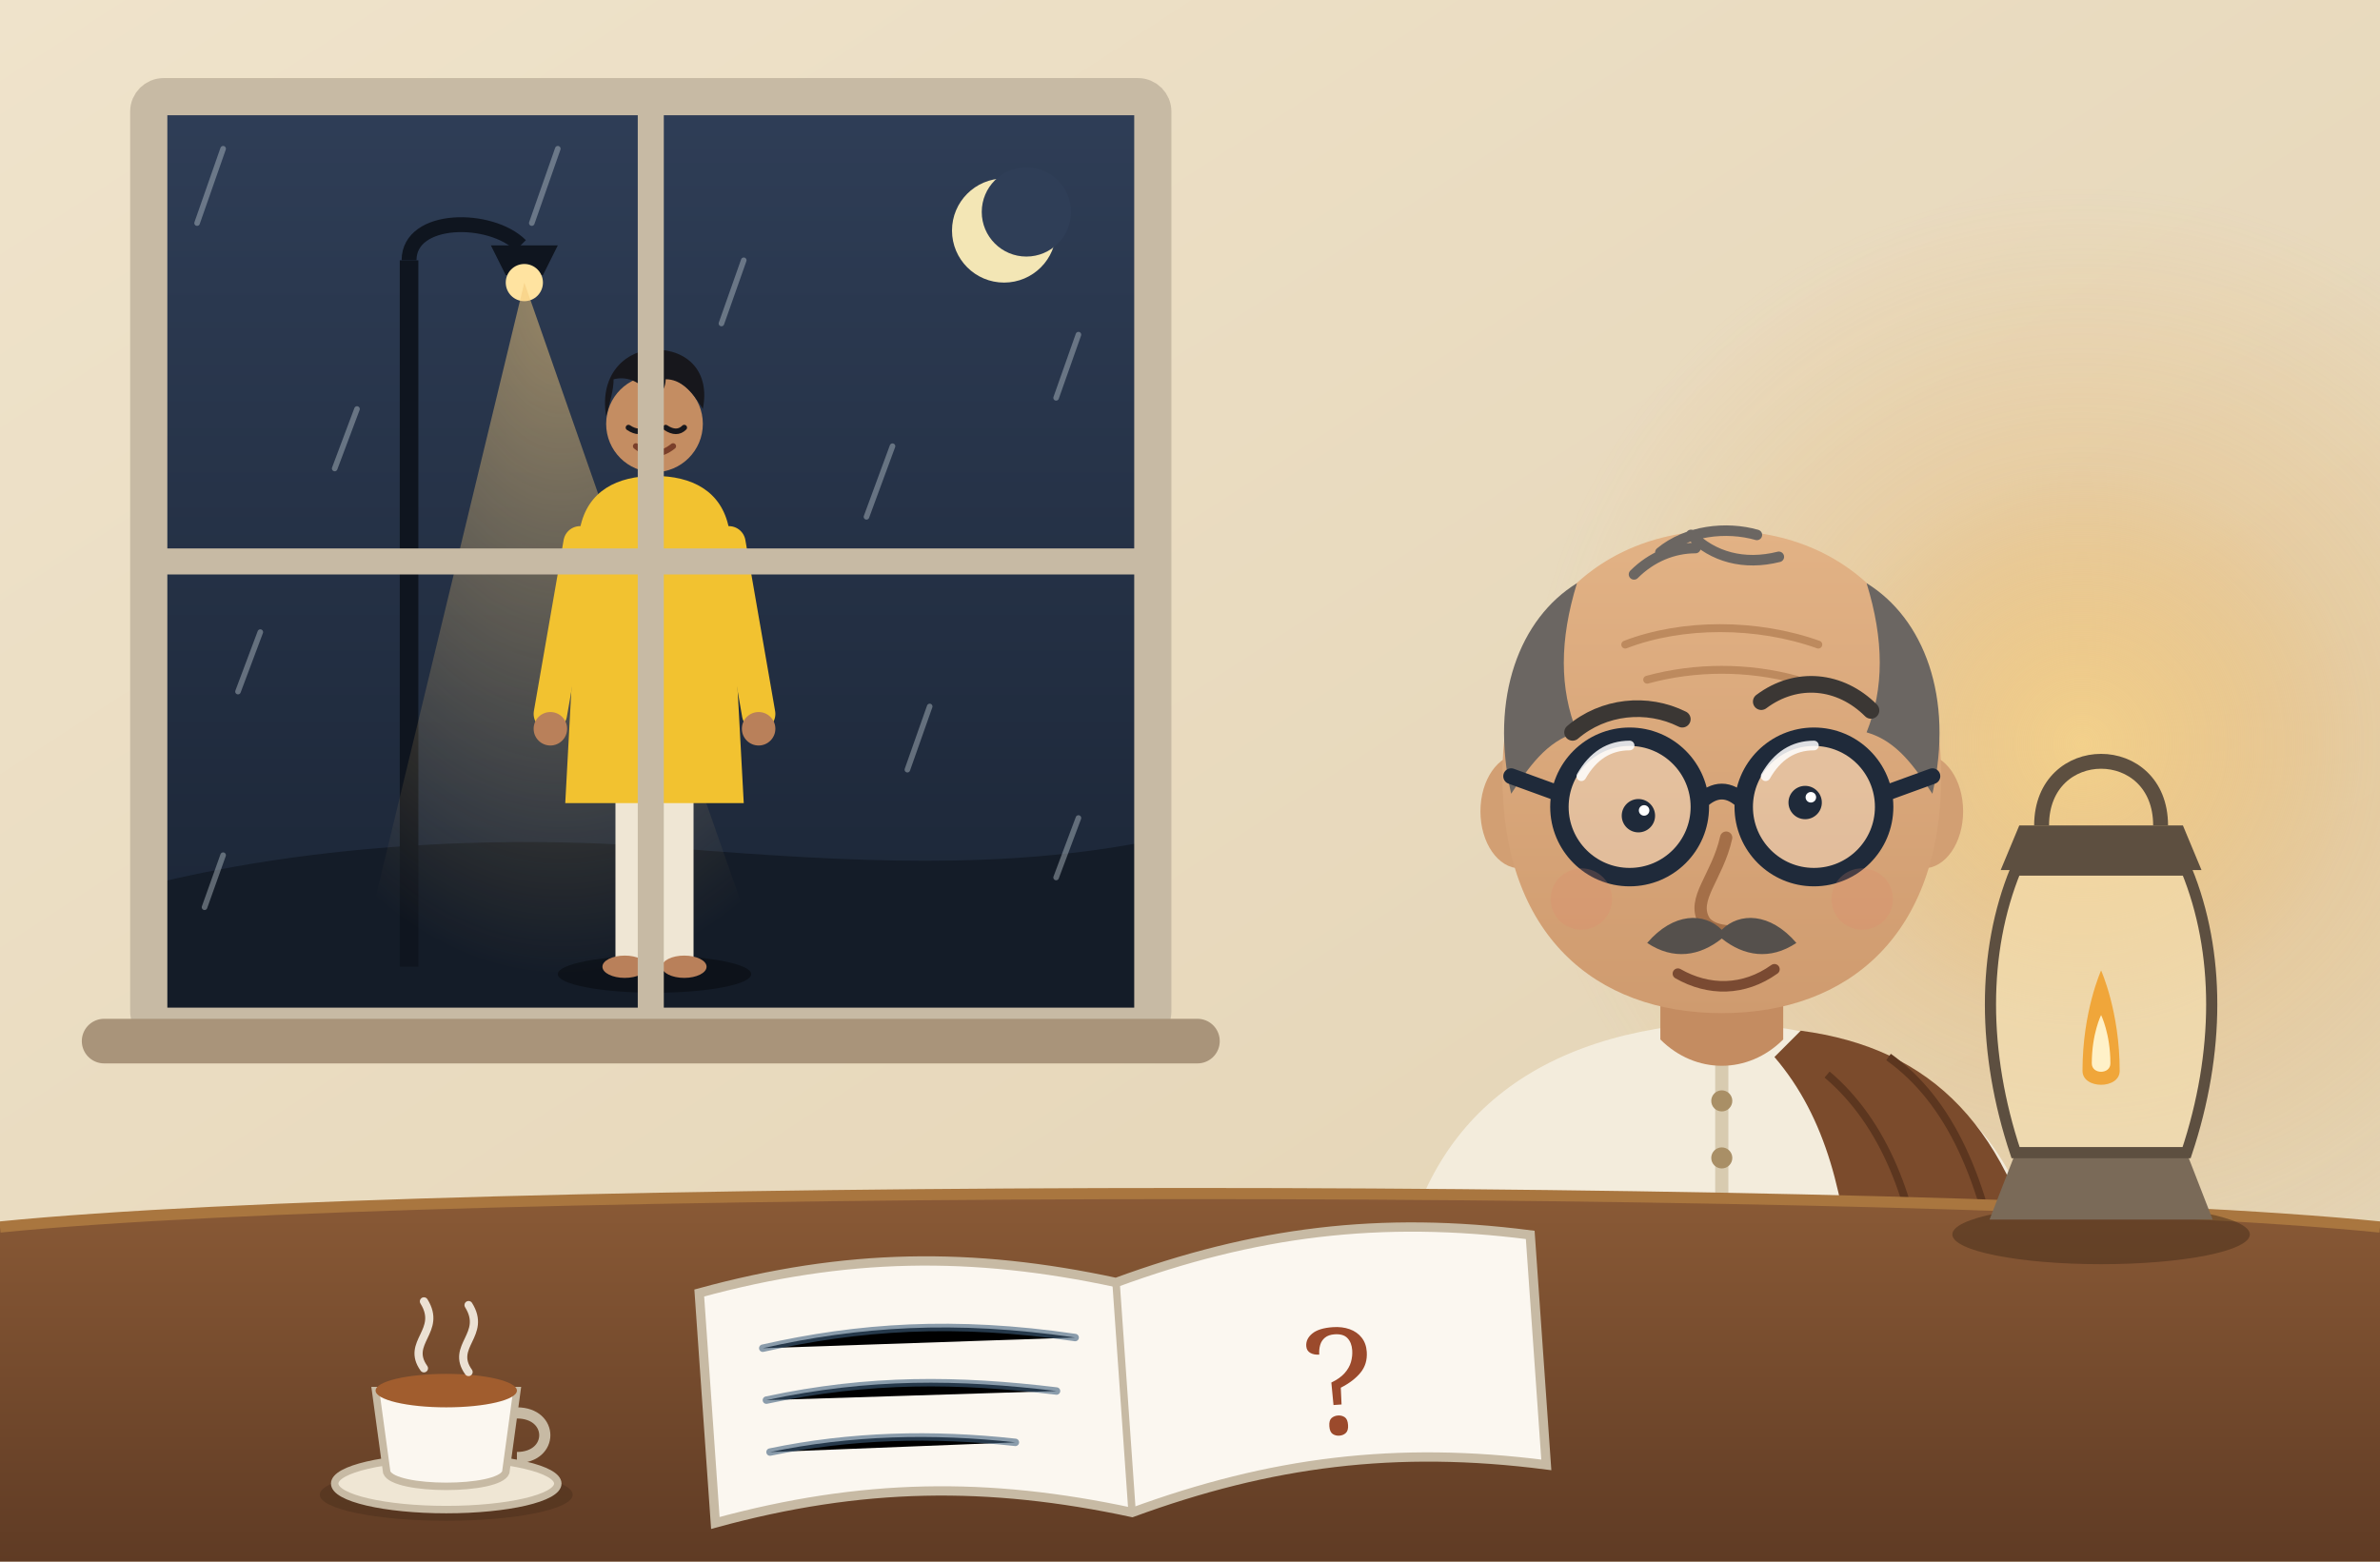
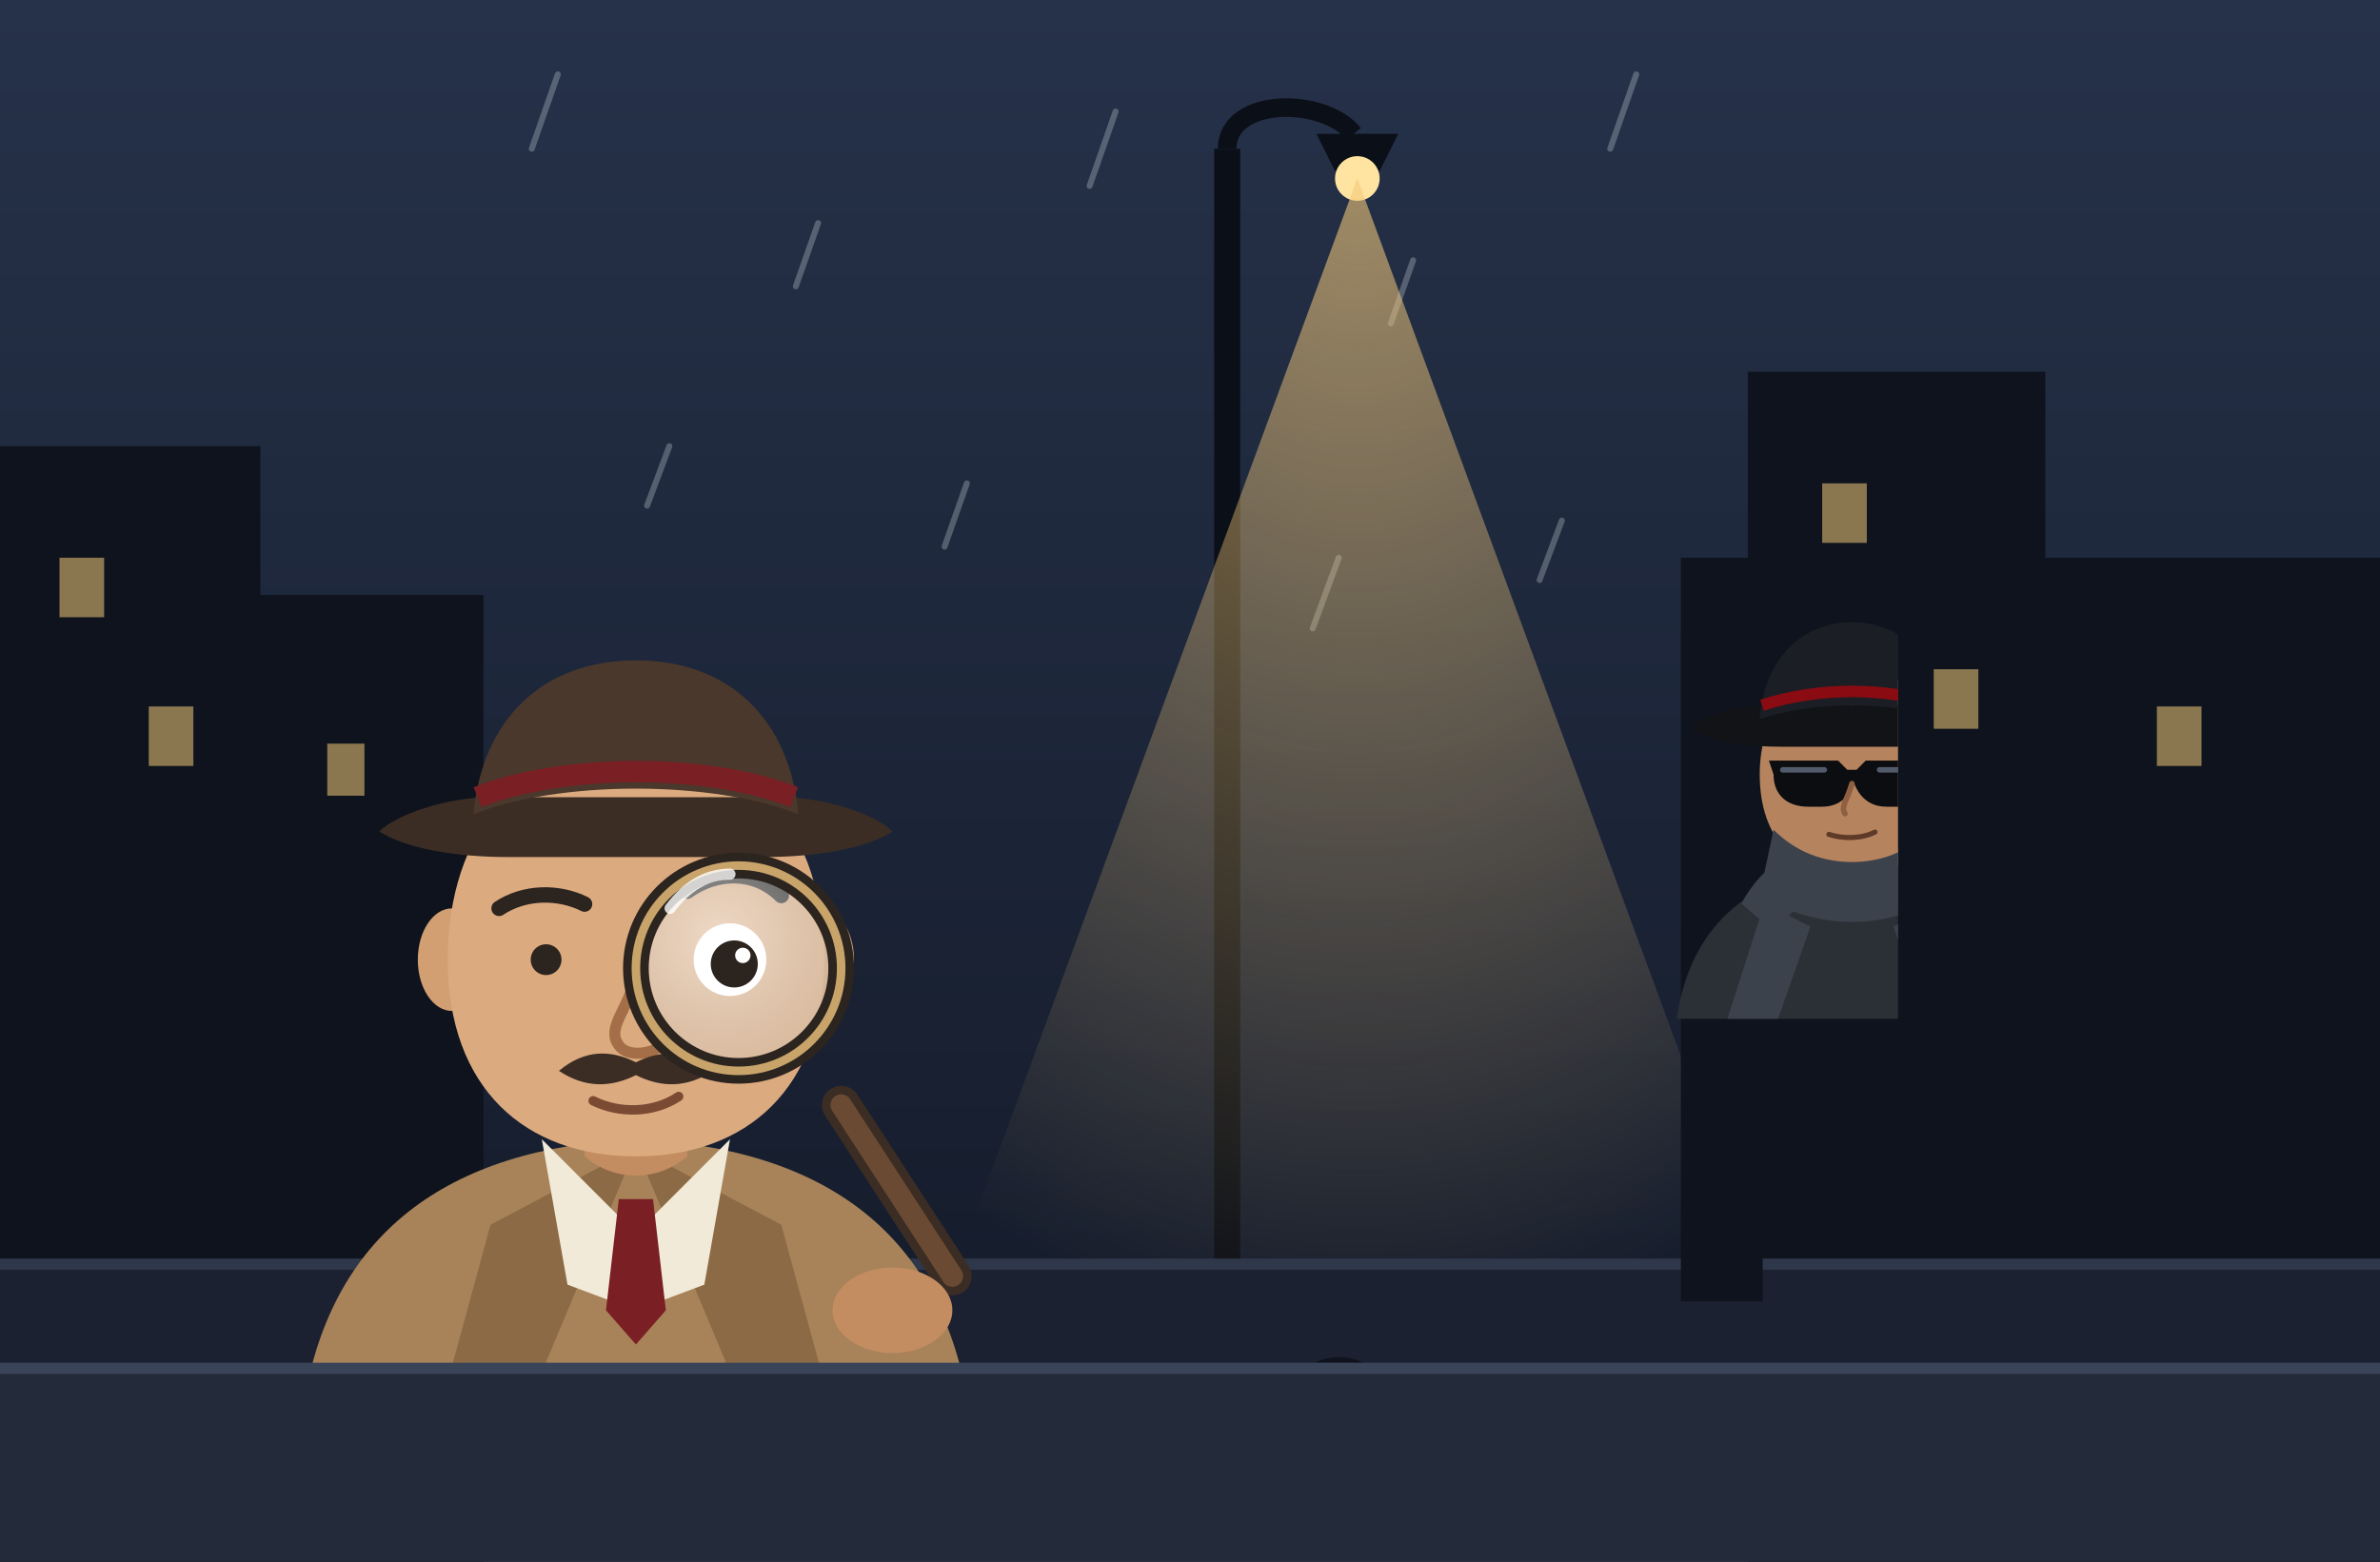
<svg xmlns="http://www.w3.org/2000/svg" viewBox="0 0 640 420">
  <defs>
-     <linearGradient id="skin" x1="0" y1="0" x2="0" y2="1">
-       <stop offset="0" stop-color="#e2b285" />
-       <stop offset="1" stop-color="#cf9b6f" />
+     <radialGradient id="dbg" cx=".2" cy=".1" r="1">
+       <stop offset="0" stop-color="#f1d9a4" />
+       <stop offset=".55" stop-color="#c99a5b" />
+       <stop offset="1" stop-color="#6f4a2a" />
+     </radialGradient>
+     <radialGradient id="dlens" cx=".4" cy=".35" r=".7">
+       <stop offset="0" stop-color="#ffffff" stop-opacity=".55" />
+       <stop offset="1" stop-color="#cfe3ec" stop-opacity=".25" />
+     </radialGradient>
+     <linearGradient id="an" x1="0" y1="0" x2="0" y2="1">
+       <stop offset="0" stop-color="#34405a" />
+       <stop offset="1" stop-color="#141a26" />
    </linearGradient>
-     <linearGradient id="night" x1="0" y1="0" x2="0" y2="1">
-       <stop offset="0" stop-color="#2f3e57" />
-       <stop offset="1" stop-color="#1a2434" />
+     <radialGradient id="aspot" cx=".75" cy=".05" r=".8">
+       <stop offset="0" stop-color="#e9c46a" stop-opacity=".45" />
+       <stop offset="1" stop-color="#e9c46a" stop-opacity="0" />
+     </radialGradient>
+     <linearGradient id="sky" x1="0" y1="0" x2="0" y2="1">
+       <stop offset="0" stop-color="#26324a" />
+       <stop offset="1" stop-color="#121826" />
    </linearGradient>
-     <radialGradient id="glow" cx=".5" cy=".5" r=".5">
-       <stop offset="0" stop-color="#f6cf80" stop-opacity=".8" />
-       <stop offset=".5" stop-color="#e6a64c" stop-opacity=".22" />
-       <stop offset="1" stop-color="#e6a64c" stop-opacity="0" />
-     </radialGradient>
-     <radialGradient id="street" cx=".5" cy="0" r="1">
-       <stop offset="0" stop-color="#f3c879" stop-opacity=".55" />
+     <radialGradient id="lamp" cx=".5" cy="0" r="1">
+       <stop offset="0" stop-color="#f3c879" stop-opacity=".6" />
      <stop offset="1" stop-color="#f3c879" stop-opacity="0" />
    </radialGradient>
-     <linearGradient id="desk" x1="0" y1="0" x2="0" y2="1">
-       <stop offset="0" stop-color="#8a5a36" />
-       <stop offset="1" stop-color="#5f3b24" />
-     </linearGradient>
-     <linearGradient id="wall" x1="0" y1="0" x2="1" y2="1">
-       <stop offset="0" stop-color="#efe3cb" />
-       <stop offset="1" stop-color="#e2d1b1" />
-     </linearGradient>
-     <clipPath id="pane">
-       <rect x="40" y="26" width="270" height="250" rx="4" />
+   </defs>
+   <rect width="640" height="420" fill="url(#sky)" />
+   <g fill="#0e131d">
+     <path d="M0 120h70v300H0zM70 160h60v260H70zM470 100h80v320h-80zM550 150h90v270h-90z" />
+   </g>
+   <g fill="#f3c879" opacity=".55">
+     <rect x="16" y="150" width="12" height="16" />
+     <rect x="40" y="190" width="12" height="16" />
+     <rect x="88" y="200" width="10" height="14" />
+     <rect x="490" y="130" width="12" height="16" />
+     <rect x="520" y="180" width="12" height="16" />
+     <rect x="580" y="190" width="12" height="16" />
+   </g>
+   <g stroke="#b7c2c9" stroke-opacity=".35" stroke-width="1.6" stroke-linecap="round">
+     <path d="M150 20l-7 20M220 60l-6 17M300 30l-7 20M380 70l-6 17M440 20l-7 20M260 130l-6 17M360 150l-7 19M180 120l-6 16M420 140l-6 16" />
+   </g>
+   <path d="M330 40v300" stroke="#0b0f17" stroke-width="7" />
+   <path d="M330 40c0-14 26-14 34-4" fill="none" stroke="#0b0f17" stroke-width="5" />
+   <path d="M354 36h22l-5 10h-12Z" fill="#0b0f17" />
+   <circle cx="365" cy="48" r="6" fill="#ffe3a0" />
+   <path d="M365 48 250 360h230Z" fill="url(#lamp)" />
+   <path d="M0 340h640v80H0Z" fill="#1b2130" />
+   <path d="M0 340h640" stroke="#2f384b" stroke-width="3" />
+   <g fill="#0b0f17" opacity=".75">
+     <ellipse cx="300" cy="372" rx="9" ry="5" />
+     <ellipse cx="330" cy="384" rx="9" ry="5" />
+     <ellipse cx="360" cy="370" rx="9" ry="5" />
+     <ellipse cx="392" cy="382" rx="9" ry="5" />
+   </g>
+   <rect x="452" y="150" width="22" height="200" fill="#0e131d" />
+   <g transform="translate(436 150) scale(.62)">
+     <clipPath id="peek">
+       <rect x="0" y="0" width="120" height="200" />
    </clipPath>
-   </defs>
-   <rect width="640" height="420" fill="url(#wall)" />
-   <g clip-path="url(#pane)">
-     <rect x="40" y="26" width="270" height="250" fill="url(#night)" />
-     <circle cx="270" cy="62" r="14" fill="#f3e6b5" />
-     <circle cx="276" cy="57" r="12" fill="#2f3e57" />
-     <path d="M40 238c40-10 90-14 140-10s90 6 130-2v50H40Z" fill="#141c28" />
-     <path d="M110 70v190" stroke="#0f151f" stroke-width="5" />
-     <path d="M110 70c0-12 22-12 30-4" fill="none" stroke="#0f151f" stroke-width="4" />
-     <path d="M132 66h18l-4 8h-10Z" fill="#0f151f" />
-     <circle cx="141" cy="76" r="5" fill="#ffe3a0" />
-     <path d="M141 76 96 262h110Z" fill="url(#street)" />
-     <g transform="translate(176 112)">
-       <ellipse cx="0" cy="150" rx="26" ry="5" fill="#000" opacity=".35" />
-       <path d="M-6 96v50M6 96v50" stroke="#efe6d4" stroke-width="9" stroke-linecap="round" />
-       <ellipse cx="-8" cy="148" rx="6" ry="3" fill="#b9805a" />
-       <ellipse cx="8" cy="148" rx="6" ry="3" fill="#b9805a" />
-       <path d="M-20 30c2-10 10-14 20-14s18 4 20 14l4 74h-48Z" fill="#f2c230" />
-       <path d="M-20 34-28 80M20 34l8 46" stroke="#f2c230" stroke-width="9" stroke-linecap="round" />
-       <circle cx="-28" cy="84" r="4.5" fill="#b9805a" />
-       <circle cx="28" cy="84" r="4.5" fill="#b9805a" />
-       <path d="M0 18v24" stroke="#c48f0f" stroke-width="2" />
-       <circle cx="0" cy="2" r="13" fill="#c48d62" />
-       <path d="M-13 0c-2-12 6-18 13-18 9 0 15 6 13 16-3-5-6-8-10-8 0 3-2 5-4 5-2-4-6-6-10-5 0 3-1 6-2 10Z" fill="#17171c" />
-       <path d="M-7 3q3 2 5 0M3 3q3 2 5 0" stroke="#17171c" stroke-width="1.5" fill="none" stroke-linecap="round" />
-       <path d="M-5 8q5 4 10 0" stroke="#7a3f2a" stroke-width="1.6" fill="none" stroke-linecap="round" />
-     </g>
-     <g stroke="#b7c2c9" stroke-opacity=".45" stroke-width="1.5" stroke-linecap="round">
-       <path d="M60 40l-7 20M96 110l-6 16M150 40l-7 20M200 70l-6 17M240 120l-7 19M290 90l-6 17M70 170l-6 16M250 190l-6 17M290 220l-6 16M60 230l-5 14" />
+     <g clip-path="url(#peek)">
+       <path d="M24 200c6-42 34-64 76-66 42 2 70 24 76 66Z" fill="#2b2f36" />
+       <path d="M52 150c10-18 24-26 48-28 24 2 38 10 48 28l-14 12c-8-10-18-16-34-16s-26 6-34 16Z" fill="#3c424b" />
+       <path d="M62 150 46 200h22l14-40Zm76 0 16 50h-22l-14-40Z" fill="#3c424b" />
+       <path d="M100 48c25 0 40 20 40 46 0 28-16 44-40 44s-40-16-40-44c0-26 15-46 40-46Z" fill="#b5835e" />
+       <path d="M66 118c10 10 22 14 34 14s24-4 34-14l6 28c-12 8-26 12-40 12s-28-4-40-12Z" fill="#3c424b" />
+       <path d="M30 74c6-6 20-10 34-10h72c14 0 28 4 34 10-8 6-24 8-40 8H70c-16 0-32-2-40-8Z" fill="#111317" />
+       <path d="M60 70c2-26 18-42 40-42s38 16 40 42c-12-4-26-6-40-6s-28 2-40 6Z" fill="#1b1e24" />
+       <path d="M61 64c12-4 26-6 39-6s27 2 39 6" stroke="#8a0b12" stroke-width="5" fill="none" />
+       <path d="M64 88h30l4 4h4l4-4h30v6c0 9-6 14-15 14h-6c-8 0-12-5-14-10-2 5-6 10-14 10h-6c-9 0-15-5-15-14Z" fill="#0c0d10" />
+       <path d="M70 92h18M112 92h18" stroke="#6d7b91" stroke-width="2.4" stroke-linecap="round" opacity=".7" />
+       <path d="M100 98c-2 7-5 10-3 13" stroke="#8e5f40" stroke-width="2.4" fill="none" stroke-linecap="round" />
+       <path d="M90 120c6 2 14 2 20-1" stroke="#5e3a28" stroke-width="2.2" fill="none" stroke-linecap="round" />
    </g>
  </g>
-   <path d="M40 151h270M175 26v250" stroke="#c7baa4" stroke-width="7" />
-   <rect x="40" y="26" width="270" height="250" rx="4" fill="none" stroke="#c7baa4" stroke-width="10" />
-   <path d="M28 280h294" stroke="#a9947a" stroke-width="12" stroke-linecap="round" />
-   <circle cx="560" cy="200" r="150" fill="url(#glow)" />
-   <g transform="translate(345 112) scale(1.18)">
-     <path d="M26 200c5-40 32-60 74-62 42 2 69 22 74 62Z" fill="#f3ecdc" />
-     <path d="M100 140v44" stroke="#d8cbb0" stroke-width="3" />
-     <circle cx="100" cy="156" r="2.4" fill="#a98f66" />
-     <circle cx="100" cy="169" r="2.4" fill="#a98f66" />
-     <path d="M118 140c30 4 48 22 56 60h-44c-2-22-6-40-18-54Z" fill="#7b4b2c" />
-     <path d="M124 150c13 11 20 29 22 50M138 146c14 10 22 28 26 54" stroke="#5c361f" stroke-width="1.8" fill="none" />
-     <path d="M86 118h28v24c-8 8-20 8-28 0Z" fill="#c48c61" />
-     <ellipse cx="54" cy="90" rx="9" ry="13" fill="#d29f73" />
-     <ellipse cx="146" cy="90" rx="9" ry="13" fill="#d29f73" />
-     <path d="M52 85c3 2 3 8 0 10M148 85c-3 2-3 8 0 10" stroke="#b07d55" stroke-width="2" fill="none" />
-     <path d="M100 26c31 0 50 23 50 56 0 36-21 54-50 54s-50-18-50-54c0-33 19-56 50-56Z" fill="url(#skin)" />
-     <path d="M52 86c-5-22 2-40 15-48-4 13-4 24 0 34-7 2-11 8-15 14Z" fill="#6b6662" />
-     <path d="M148 86c5-22-2-40-15-48 4 13 4 24 0 34 7 2 11 8 15 14Z" fill="#6b6662" />
-     <path d="M86 31c6-5 15-6 22-4M93 27c5 5 12 7 20 5M80 36c4-4 9-6 14-6" stroke="#6b6662" stroke-width="2.4" fill="none" stroke-linecap="round" />
-     <path d="M78 52c13-5 30-5 44 0M83 60c11-3 23-3 34 0" stroke="#bd8a5e" stroke-width="1.8" fill="none" stroke-linecap="round" />
-     <path d="M66 72c7-6 17-7 25-3" stroke="#3b3734" stroke-width="3.8" fill="none" stroke-linecap="round" />
-     <path d="M109 65c8-6 18-5 25 2" stroke="#3b3734" stroke-width="3.8" fill="none" stroke-linecap="round" />
-     <g fill="#fffaf0" fill-opacity=".3" stroke="#1f2a3a" stroke-width="4.2">
-       <circle cx="79" cy="89" r="16" />
-       <circle cx="121" cy="89" r="16" />
-     </g>
-     <path d="M95 88q5-5 10 0M63 86l-11-4M137 86l11-4" stroke="#1f2a3a" stroke-width="3.6" fill="none" stroke-linecap="round" />
-     <circle cx="81" cy="91" r="3.8" fill="#1f2a3a" />
-     <circle cx="119" cy="88" r="3.8" fill="#1f2a3a" />
-     <circle cx="82.3" cy="89.8" r="1.2" fill="#fff" />
-     <circle cx="120.3" cy="86.8" r="1.2" fill="#fff" />
-     <path d="M68 82q4-7 11-7M110 82q4-7 11-7" stroke="#fff" stroke-width="2.2" fill="none" stroke-linecap="round" opacity=".85" />
-     <path d="M101 96c-2 9-8 14-5 19 2 3 9 3 12 1" stroke="#a46f48" stroke-width="2.8" fill="none" stroke-linecap="round" />
-     <circle cx="68" cy="110" r="7" fill="#e0866a" opacity=".22" />
-     <circle cx="132" cy="110" r="7" fill="#e0866a" opacity=".22" />
-     <path d="M83 120c6-7 13-7 17-3 4-4 11-4 17 3-6 4-12 3-17-1-5 4-11 5-17 1Z" fill="#55504c" />
-     <path d="M90 127c7 4 15 4 22-1" stroke="#7a4a32" stroke-width="2.4" fill="none" stroke-linecap="round" />
+   <g transform="translate(56 150) scale(1.15)">
+     <path d="M22 200c6-42 34-62 78-64 44 2 72 22 78 64Z" fill="#a8835a" />
+     <path d="M100 138 74 200h-20l12-44Zm0 0 26 62h20l-12-44Z" fill="#8c6a45" />
+     <path d="M78 136l22 22 22-22-6 34-16 6-16-6Z" fill="#f2ead8" />
+     <path d="M96 150h8l3 26-7 8-7-8Z" fill="#7a1f24" />
+     <path d="M88 116h24v24c-7 6-17 6-24 0Z" fill="#c48c61" />
+     <ellipse cx="57" cy="94" rx="8" ry="12" fill="#d29f73" />
+     <ellipse cx="143" cy="94" rx="8" ry="12" fill="#d29f73" />
+     <path d="M100 44c27 0 44 20 44 50 0 30-18 46-44 46s-44-16-44-46c0-30 17-50 44-50Z" fill="#dcaa7f" />
+     <path d="M40 64c4-4 16-8 26-8h68c10 0 22 4 26 8-6 4-18 6-30 6H70c-12 0-24-2-30-6Z" fill="#3b2d24" />
+     <path d="M62 60c2-22 16-36 38-36s36 14 38 36c-10-4-24-6-38-6s-28 2-38 6Z" fill="#4a382c" />
+     <path d="M63 56c10-4 24-6 37-6s27 2 37 6" stroke="#7a1f24" stroke-width="5" fill="none" />
+     <path d="M68 82c6-4 14-4 20-1" stroke="#2c241f" stroke-width="3.6" fill="none" stroke-linecap="round" />
+     <path d="M112 78c7-5 16-5 22 1" stroke="#2c241f" stroke-width="3.6" fill="none" stroke-linecap="round" />
+     <circle cx="79" cy="94" r="3.6" fill="#2c241f" />
+     <path d="M100 98c-2 8-7 12-4 16 2 3 8 2 10 0" stroke="#a46f48" stroke-width="2.6" fill="none" stroke-linecap="round" />
+     <path d="M82 120c6-5 12-5 18-2 6-3 12-3 18 2-6 4-12 4-18 1-6 3-12 3-18-1Z" fill="#3b2d24" />
+     <path d="M90 127c6 3 14 3 20-1" stroke="#7a4a32" stroke-width="2.2" fill="none" stroke-linecap="round" />
+     <path d="M148 128l26 40" stroke="#3b2d24" stroke-width="9" stroke-linecap="round" />
+     <path d="M148 128l26 40" stroke="#6b4a33" stroke-width="5" stroke-linecap="round" />
+     <circle cx="124" cy="96" r="24" fill="url(#dlens)" stroke="#2c241f" stroke-width="6" />
+     <circle cx="124" cy="96" r="24" fill="none" stroke="#c9a46a" stroke-width="2" />
+     <circle cx="122" cy="94" r="8.5" fill="#fff" />
+     <circle cx="123" cy="95" r="5.5" fill="#2c241f" />
+     <circle cx="125" cy="93" r="1.8" fill="#fff" />
+     <path d="M108 82q6-8 14-8" stroke="#fff" stroke-width="2.6" fill="none" stroke-linecap="round" opacity=".8" />
+     <ellipse cx="160" cy="176" rx="14" ry="10" fill="#c48c61" />
  </g>
-   <path d="M0 330c120-12 520-12 640 0v90H0Z" fill="url(#desk)" />
-   <path d="M0 330c120-12 520-12 640 0" fill="none" stroke="#a9763f" stroke-width="3" />
-   <g transform="translate(565 0)">
-     <ellipse cx="0" cy="332" rx="40" ry="8" fill="#3e2716" opacity=".45" />
-     <path d="M-30 328h60l-7-18h-46Z" fill="#7a6a58" />
-     <path d="M-23 310c-9-27-9-54 0-76h46c9 22 9 49 0 76Z" fill="#f6e1b4" fill-opacity=".55" stroke="#5d4f40" stroke-width="3" />
-     <path d="M-5 288c0-16 5-27 5-27s5 11 5 27c0 5-10 5-10 0Z" fill="#f0a63a" />
-     <path d="M-2.5 286c0-8 2.5-13 2.5-13s2.5 5 2.5 13c0 3-5 3-5 0Z" fill="#fff1c8" />
-     <path d="M-27 234h54l-5-12h-44Z" fill="#5d4f40" />
-     <path d="M-16 222c0-23 32-23 32 0" fill="none" stroke="#5d4f40" stroke-width="4" />
-   </g>
-   <g transform="rotate(-4 300 372)">
-     <path d="M190 340c40-8 74-6 112 5 38-11 72-13 112-5v62c-40-8-74-6-112 5-38-11-72-13-112-5Z" fill="#fbf7f0" stroke="#c7baa4" stroke-width="2.5" />
-     <path d="M302 345v62" stroke="#c7baa4" stroke-width="2" />
-     <g stroke="#40607e" stroke-opacity=".6" stroke-width="2" stroke-linecap="round">
-       <path d="M206 356c26-4 52-4 84 3M206 370c28-4 52-2 78 3M206 384c22-3 44-2 66 2" />
-     </g>
-     <text x="360" y="390" text-anchor="middle" font-family="Georgia,serif" font-size="40" fill="#9b4a2c">?</text>
-   </g>
-   <g transform="translate(120 380)">
-     <ellipse cx="0" cy="22" rx="34" ry="7" fill="#3e2716" opacity=".35" />
-     <ellipse cx="0" cy="19" rx="30" ry="7" fill="#efe6d4" stroke="#c7baa4" stroke-width="2" />
-     <path d="M-19-6h38l-3 22c-2 5-30 5-32 0Z" fill="#fbf7f0" stroke="#c7baa4" stroke-width="2" />
-     <ellipse cx="0" cy="-6" rx="19" ry="4.5" fill="#a15d2e" />
-     <path d="M19 0c10 0 10 12 0 12" fill="none" stroke="#c7baa4" stroke-width="3" />
-     <g fill="none" stroke="#fffaf0" stroke-width="2.2" stroke-linecap="round" opacity=".85">
-       <path d="M-6-12c-5-7 5-10 0-18M6-11c-5-7 5-10 0-18" />
-     </g>
-   </g>
+   <path d="M0 368h640v52H0Z" fill="#232a3a" />
+   <path d="M0 368h640" stroke="#3a4459" stroke-width="3" />
</svg>
